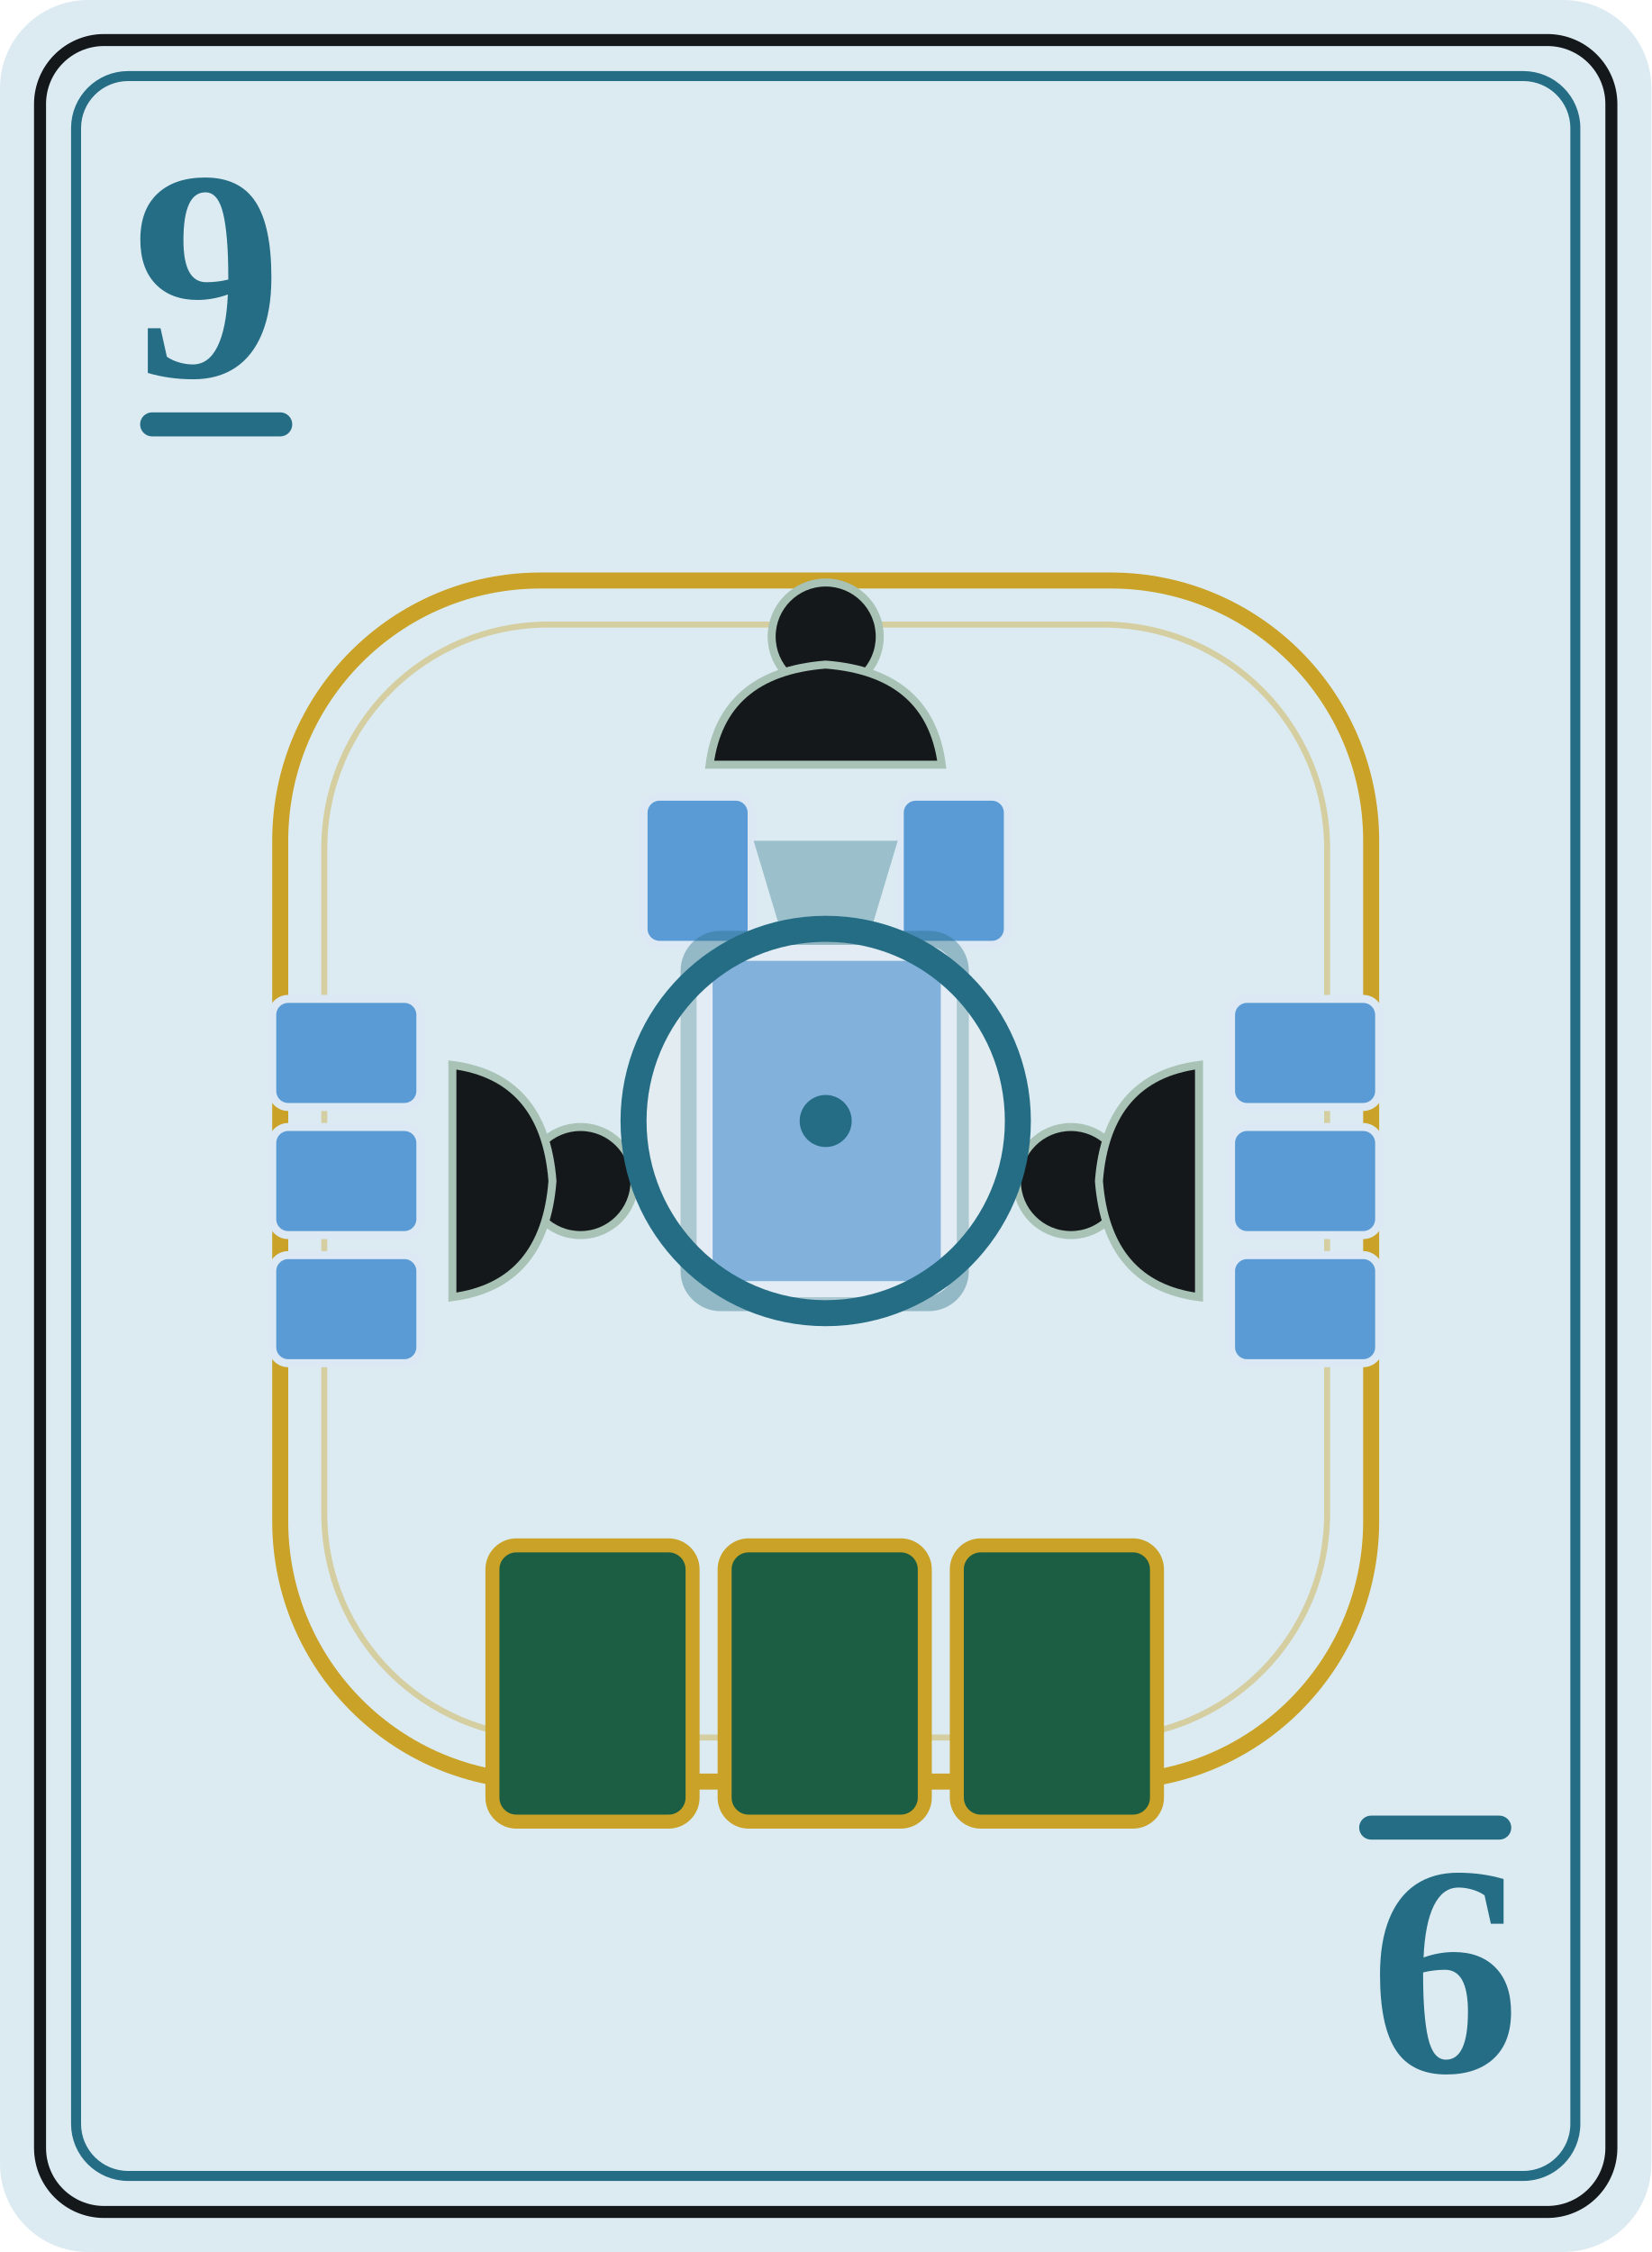
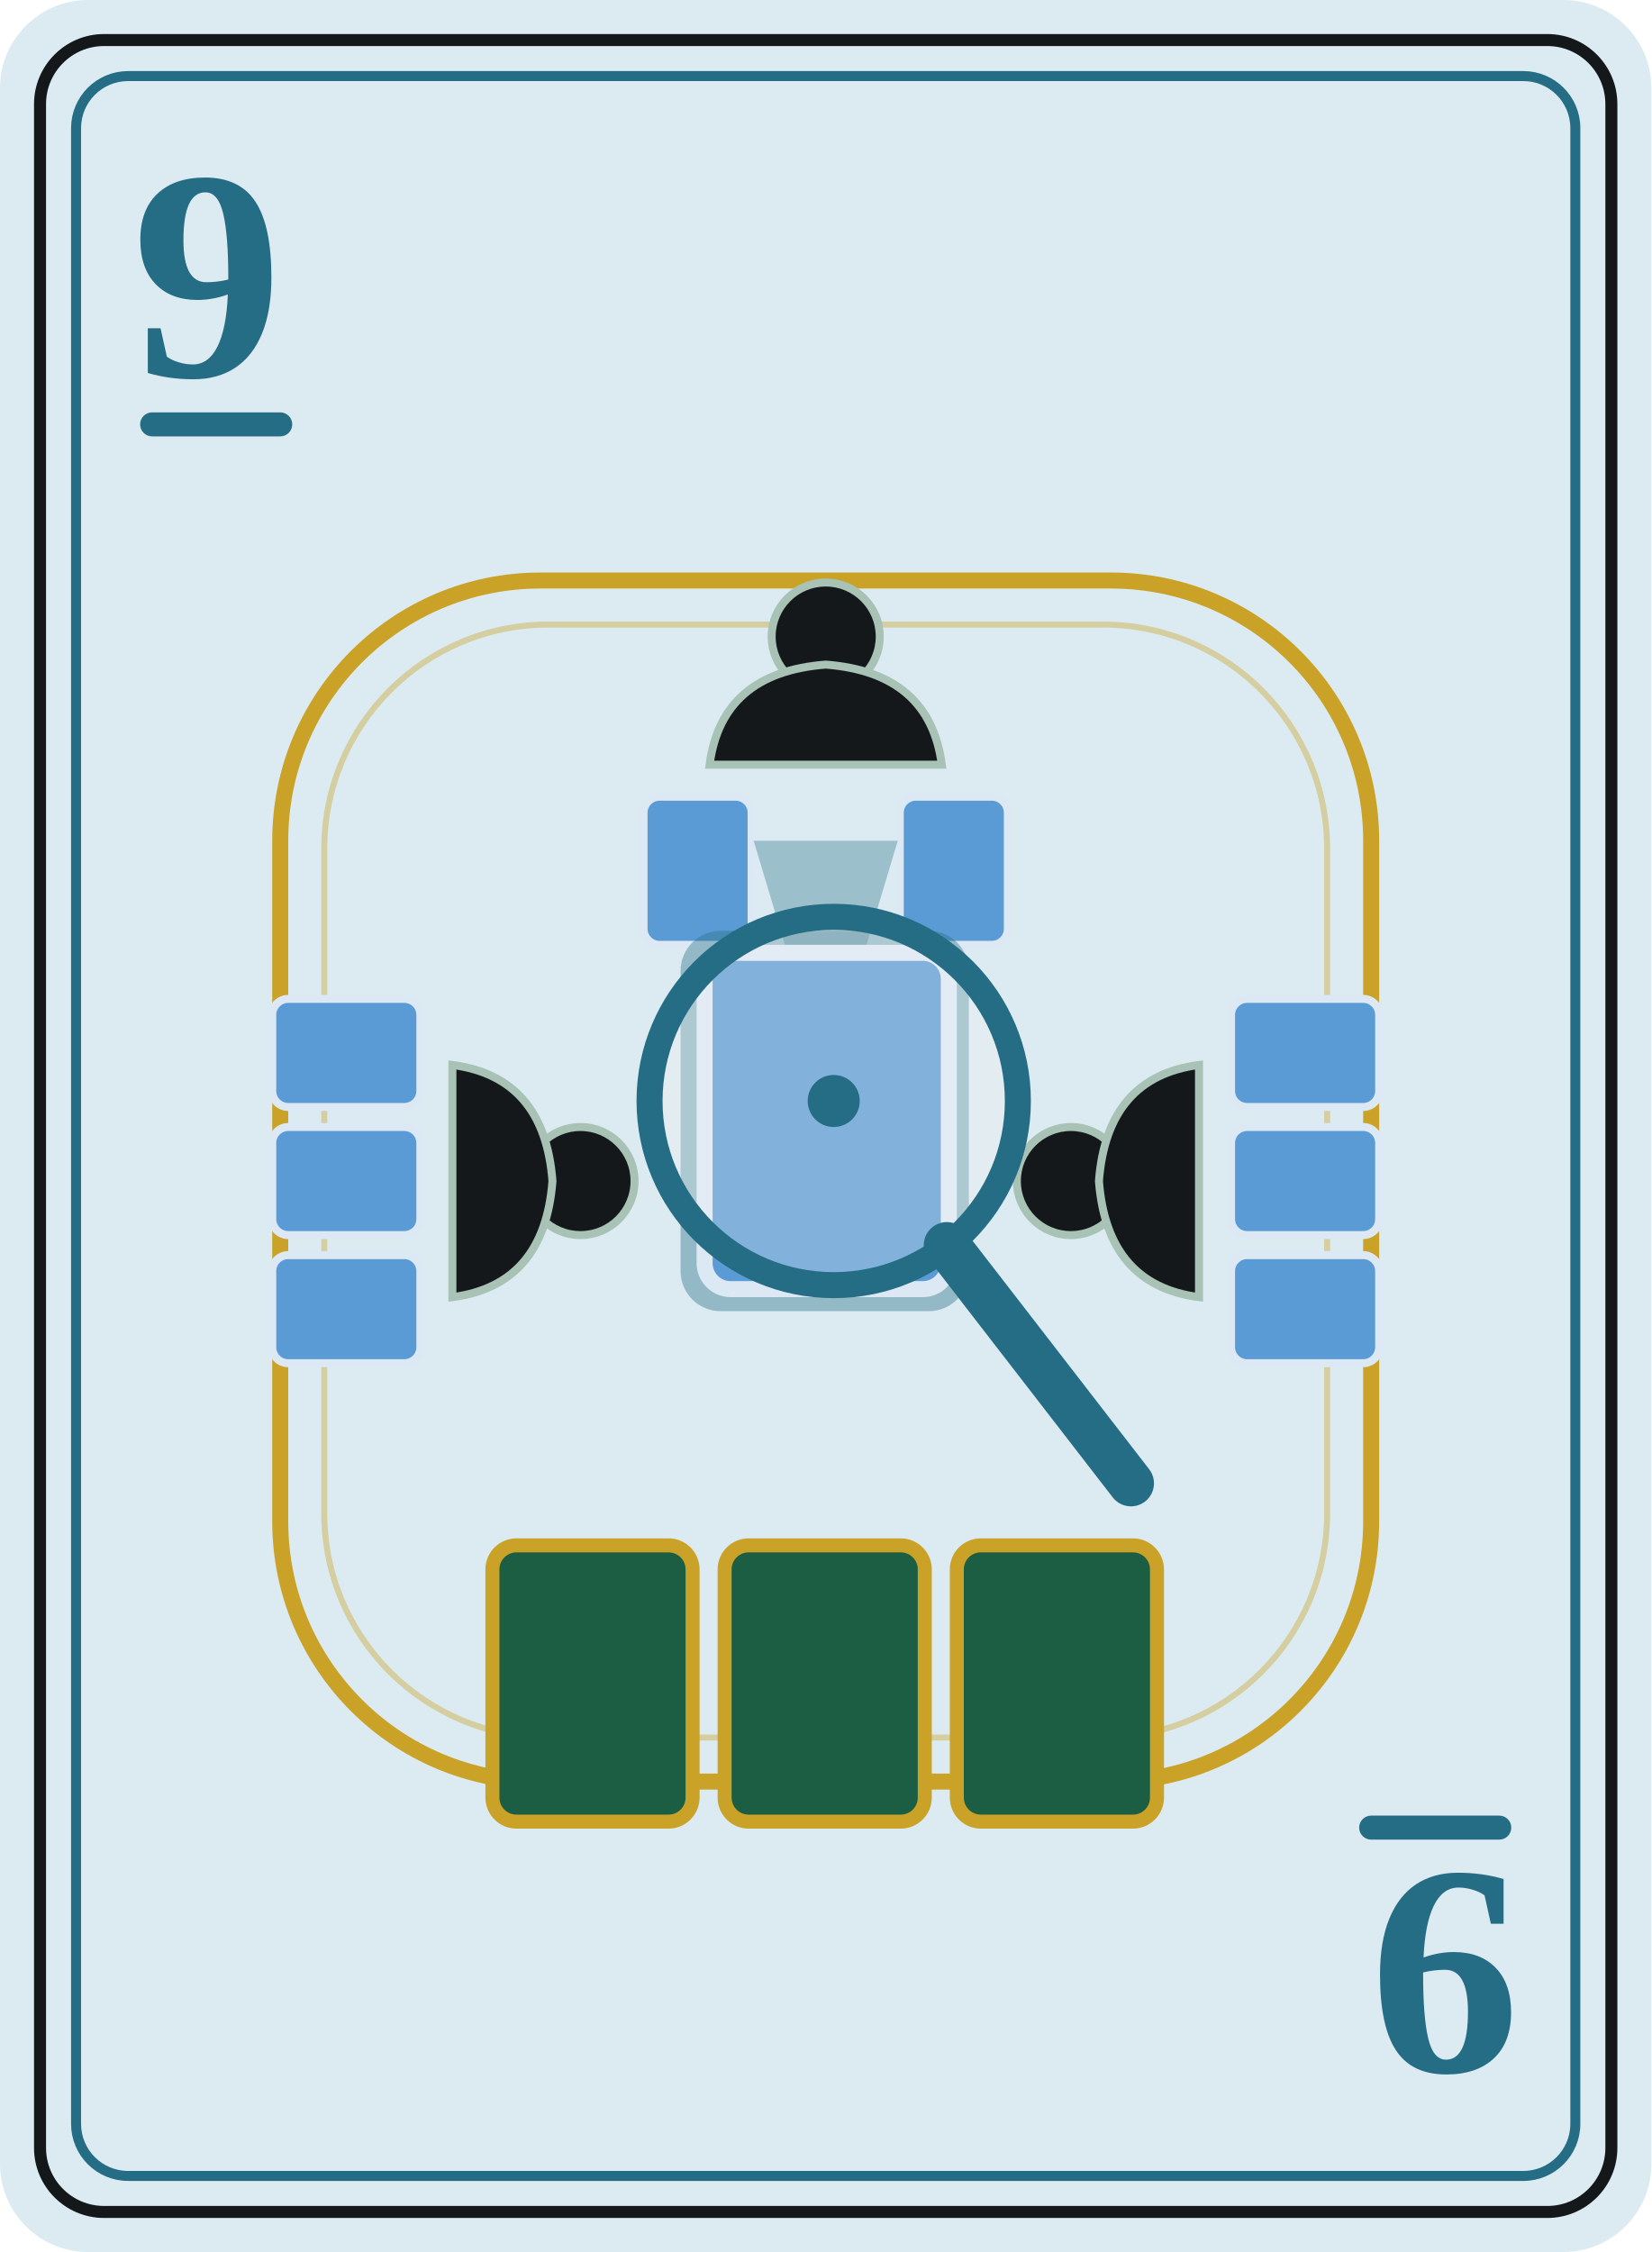
<svg xmlns="http://www.w3.org/2000/svg" viewBox="0 0 825 1125">
  <rect width="825" height="1125" rx="44" fill="#DCEBF2" />
  <rect x="20" y="20" width="785" height="1085" rx="32" fill="none" stroke="#14181B" stroke-width="6" />
  <rect x="38" y="38" width="749" height="1049" rx="26" fill="none" stroke="#256D85" stroke-width="5" />
  <text x="66" y="188" font-family="Georgia, 'Times New Roman', serif" font-size="150" font-weight="bold" fill="#256D85">9</text>
  <rect x="70" y="206" width="76" height="12" rx="6" fill="#256D85" />
  <g transform="rotate(180 412.5 562.5)">
    <text x="66" y="188" font-family="Georgia, 'Times New Roman', serif" font-size="150" font-weight="bold" fill="#256D85">9</text>
    <rect x="70" y="206" width="76" height="12" rx="6" fill="#256D85" />
  </g>
  <rect x="140" y="290" width="545" height="600" rx="130" fill="none" stroke="#C9A227" stroke-width="8" />
  <rect x="162" y="312" width="501" height="556" rx="112" fill="none" stroke="#C9A227" stroke-width="3" opacity="0.4" />
  <g transform="translate(412.5 384) rotate(0.0)">
    <circle cx="0" cy="-66" r="27" fill="#14181B" stroke="#A8C2B5" stroke-width="4" />
    <path d="M -58,-2 Q -52,-48 0,-52 Q 52,-48 58,-2 Z" fill="#14181B" stroke="#A8C2B5" stroke-width="4" />
    <rect x="-91" y="14" width="54" height="74" rx="8" fill="#5B9BD5" stroke="#DCE9F5" stroke-width="4" />
    <rect x="37" y="14" width="54" height="74" rx="8" fill="#5B9BD5" stroke="#DCE9F5" stroke-width="4" />
  </g>
  <g transform="translate(224 590) rotate(90)">
    <circle cx="0" cy="-66" r="27" fill="#14181B" stroke="#A8C2B5" stroke-width="4" />
    <path d="M -58,-2 Q -52,-48 0,-52 Q 52,-48 58,-2 Z" fill="#14181B" stroke="#A8C2B5" stroke-width="4" />
    <rect x="-91" y="14" width="54" height="74" rx="8" fill="#5B9BD5" stroke="#DCE9F5" stroke-width="4" />
    <rect x="-27" y="14" width="54" height="74" rx="8" fill="#5B9BD5" stroke="#DCE9F5" stroke-width="4" />
    <rect x="37" y="14" width="54" height="74" rx="8" fill="#5B9BD5" stroke="#DCE9F5" stroke-width="4" />
  </g>
  <g transform="translate(601 590) rotate(-90)">
    <circle cx="0" cy="-66" r="27" fill="#14181B" stroke="#A8C2B5" stroke-width="4" />
    <path d="M -58,-2 Q -52,-48 0,-52 Q 52,-48 58,-2 Z" fill="#14181B" stroke="#A8C2B5" stroke-width="4" />
    <rect x="-91" y="14" width="54" height="74" rx="8" fill="#5B9BD5" stroke="#DCE9F5" stroke-width="4" />
    <rect x="-27" y="14" width="54" height="74" rx="8" fill="#5B9BD5" stroke="#DCE9F5" stroke-width="4" />
    <rect x="37" y="14" width="54" height="74" rx="8" fill="#5B9BD5" stroke="#DCE9F5" stroke-width="4" />
  </g>
  <rect x="246" y="772" width="100" height="138" rx="12" fill="#1B5E43" stroke="#C9A227" stroke-width="7" />
  <rect x="362" y="772" width="100" height="138" rx="12" fill="#1B5E43" stroke="#C9A227" stroke-width="7" />
  <rect x="478" y="772" width="100" height="138" rx="12" fill="#1B5E43" stroke="#C9A227" stroke-width="7" />
  <polygon points="376.5,420 448.5,420 424.5,500 400.5,500" fill="#256D85" opacity="0.35" />
  <rect x="340" y="465" width="144" height="190" rx="20" fill="#256D85" opacity="0.4" />
  <rect x="352" y="476" width="122" height="168" rx="13" fill="#5B9BD5" stroke="#DCE9F5" stroke-width="8" />
-   <circle cx="412.5" cy="560" r="96" fill="#F7F5EF" opacity="0.25" />
-   <circle cx="412.5" cy="560" r="96" fill="none" stroke="#256D85" stroke-width="13" />
-   <circle cx="412.5" cy="560" r="13" fill="#256D85" />
+   <circle cx="416.5" cy="550" r="92" fill="#F7F5EF" opacity="0.25" />
+   <circle cx="416.5" cy="550" r="92" fill="none" stroke="#256D85" stroke-width="13" />
+   <circle cx="416.5" cy="550" r="13" fill="#256D85" />
+   <line x1="473" y1="622" x2="565" y2="741" stroke="#256D85" stroke-width="23" stroke-linecap="round" />
</svg>
